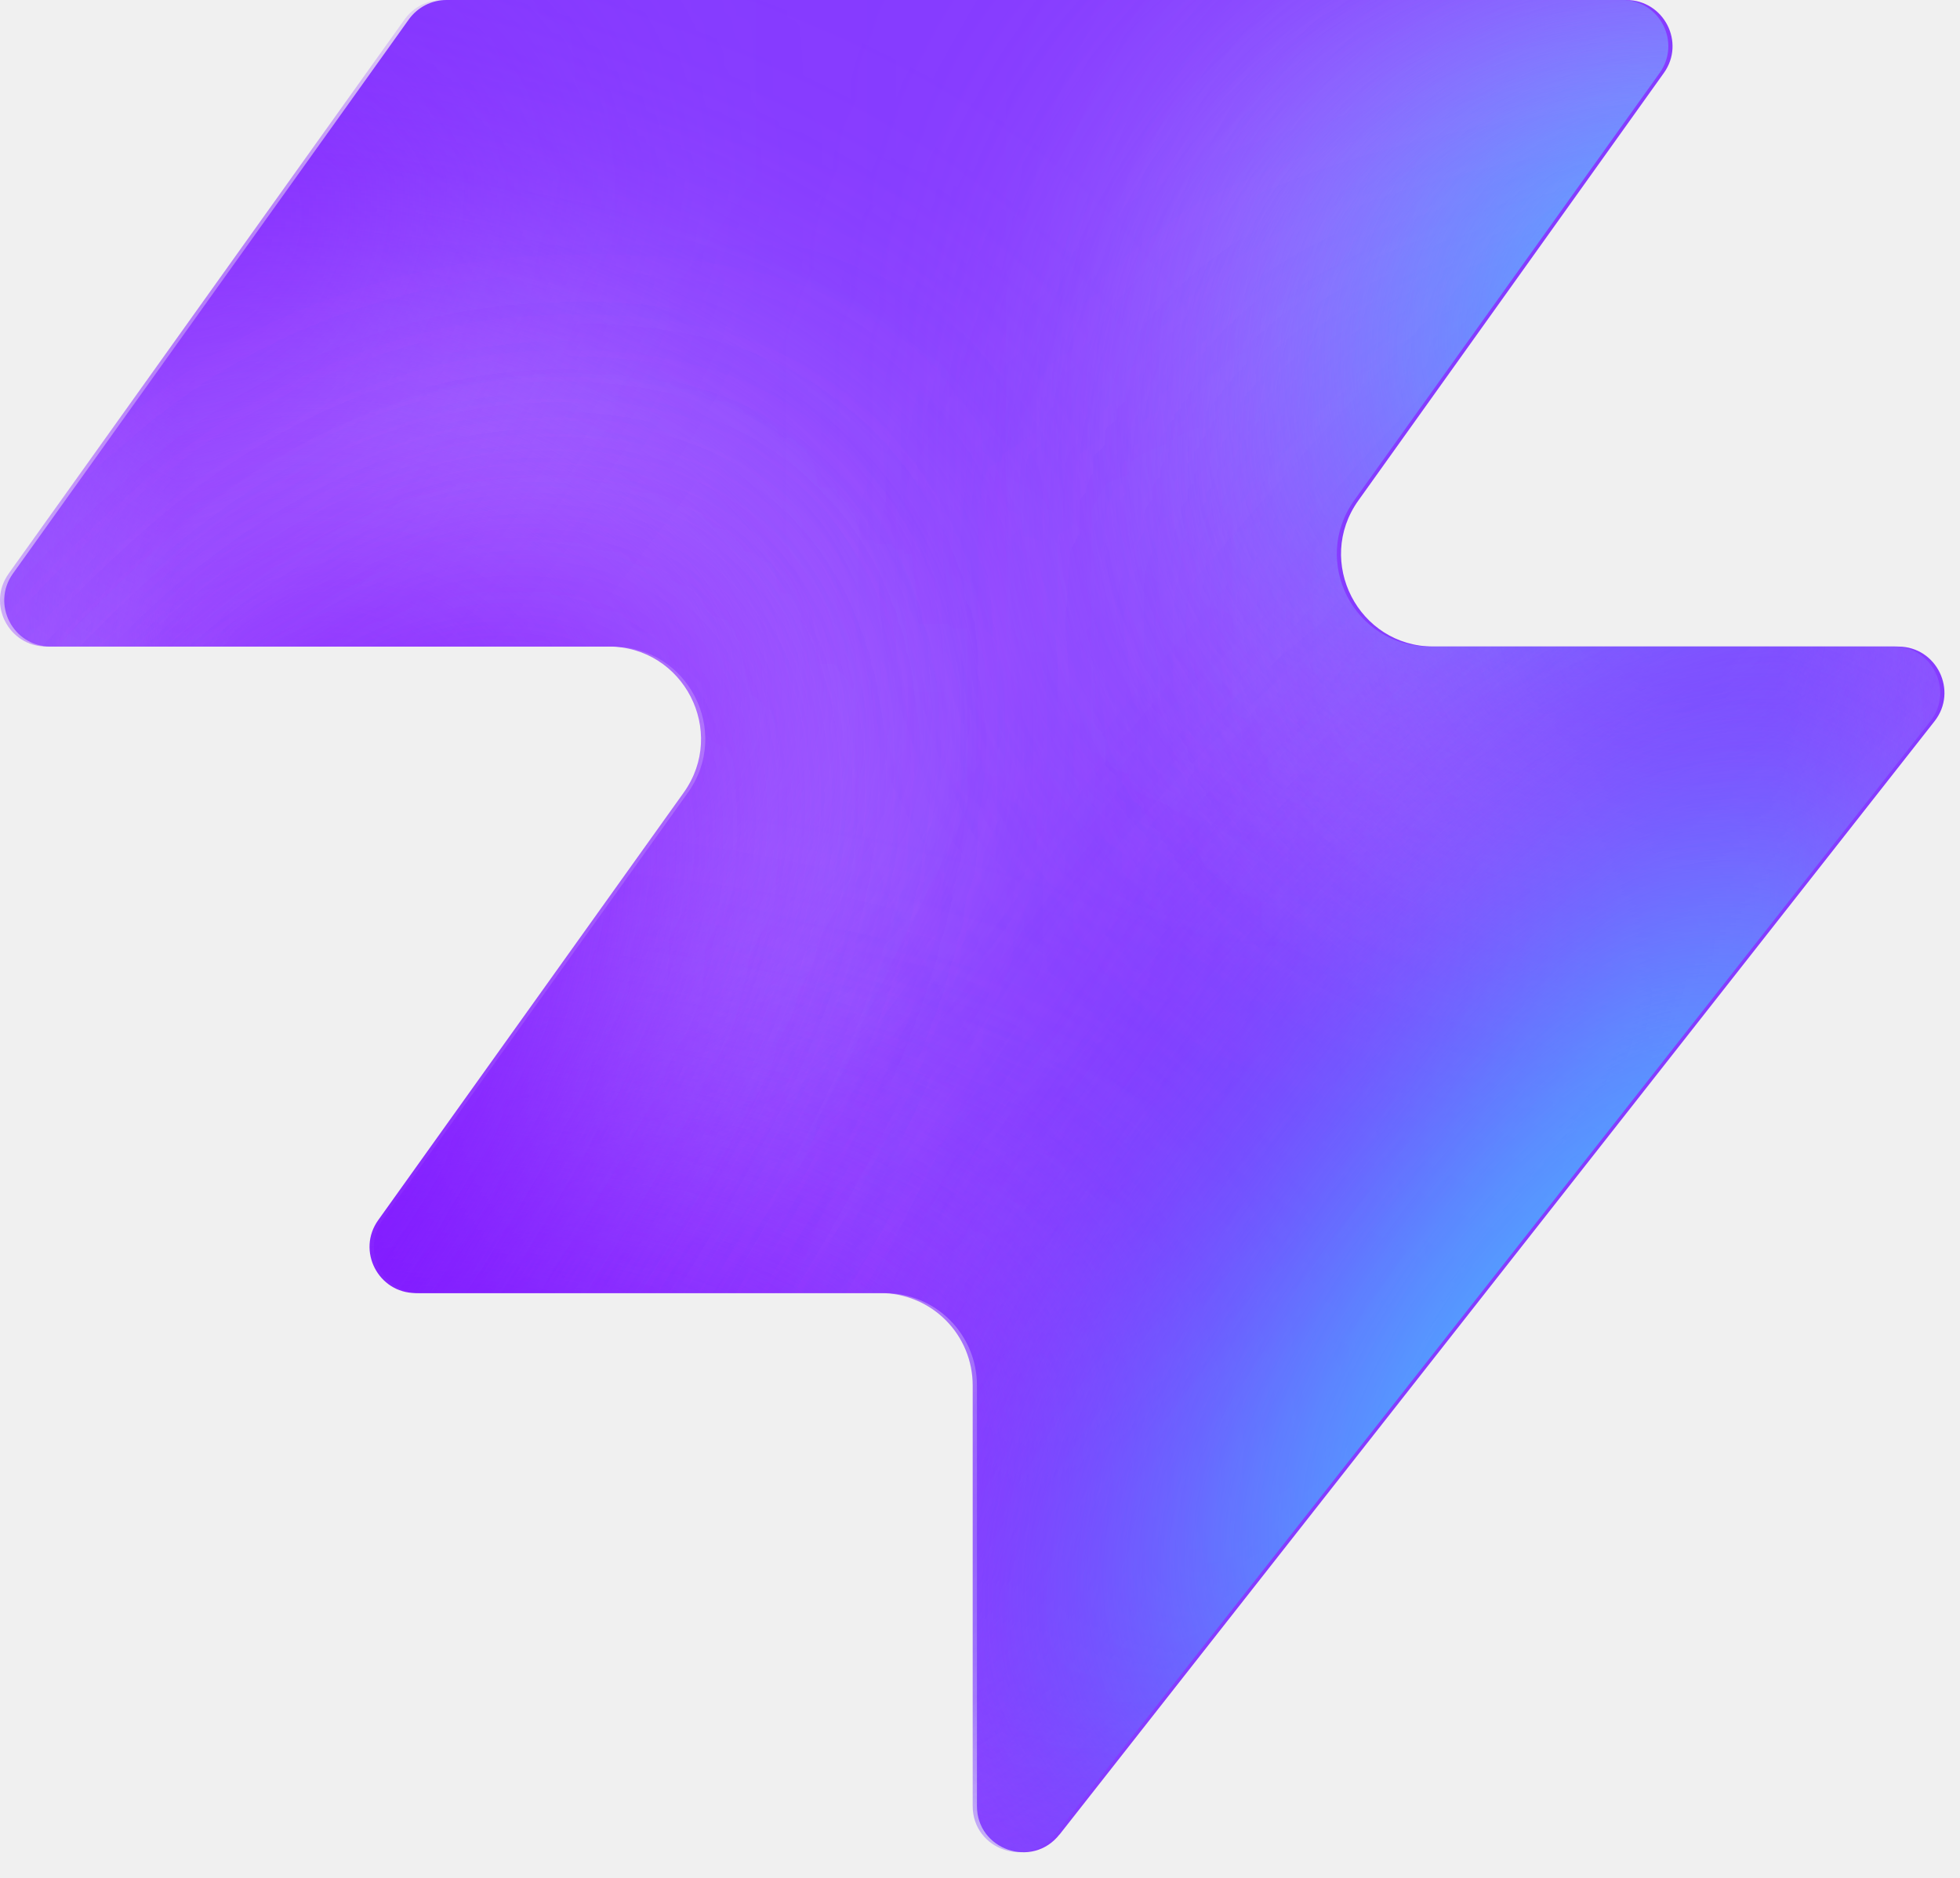
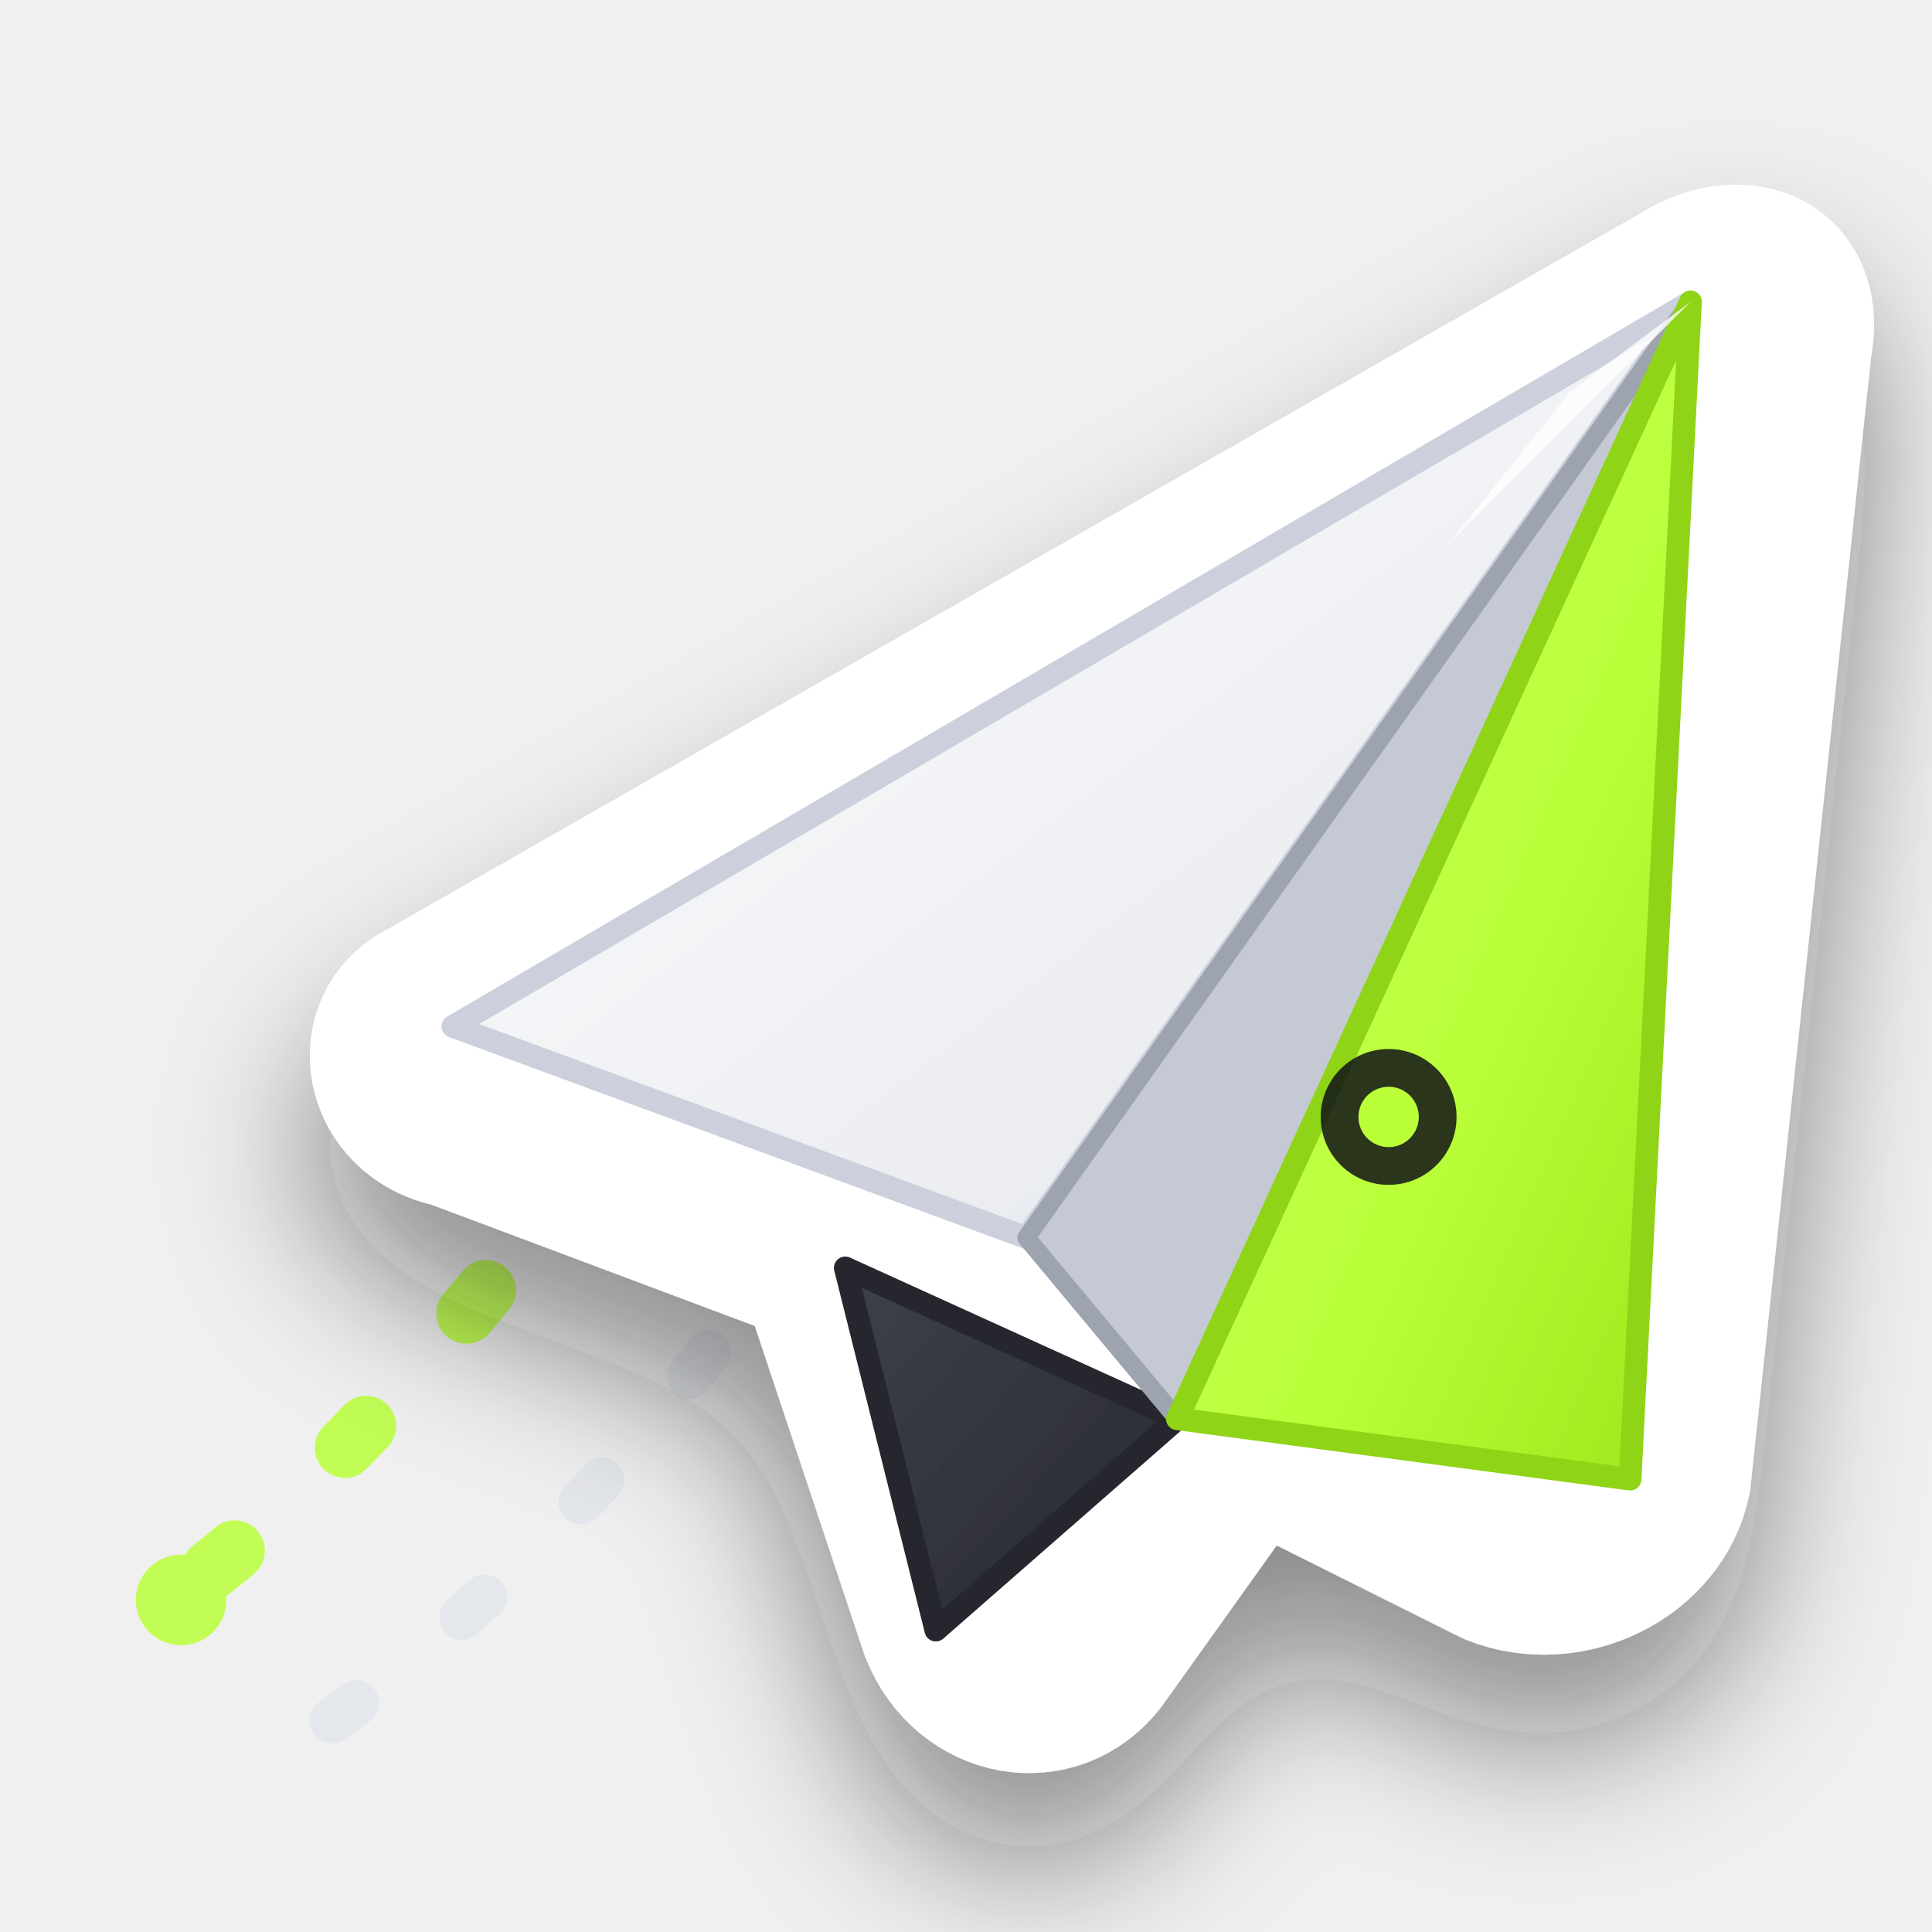
- <svg xmlns="http://www.w3.org/2000/svg" width="48" height="46" fill="none" viewBox="0 0 48 46">
-   <path fill="#863bff" d="M25.946 44.938c-.664.845-2.021.375-2.021-.698V33.937a2.26 2.26 0 0 0-2.262-2.262H10.287c-.92 0-1.456-1.04-.92-1.788l7.48-10.471c1.07-1.497 0-3.578-1.842-3.578H1.237c-.92 0-1.456-1.04-.92-1.788L10.013.474c.214-.297.556-.474.92-.474h28.894c.92 0 1.456 1.04.92 1.788l-7.48 10.471c-1.07 1.498 0 3.579 1.842 3.579h11.377c.943 0 1.473 1.088.89 1.83L25.947 44.94z" style="fill:#863bff;fill:color(display-p3 .525 .23 1);fill-opacity:1" />
-   <mask id="a" width="48" height="46" x="0" y="0" maskUnits="userSpaceOnUse" style="mask-type:alpha">
-     <path fill="#000" d="M25.842 44.938c-.664.844-2.021.375-2.021-.698V33.937a2.26 2.26 0 0 0-2.262-2.262H10.183c-.92 0-1.456-1.04-.92-1.788l7.48-10.471c1.07-1.498 0-3.579-1.842-3.579H1.133c-.92 0-1.456-1.04-.92-1.787L9.91.473c.214-.297.556-.474.92-.474h28.894c.92 0 1.456 1.04.92 1.788l-7.48 10.471c-1.07 1.498 0 3.578 1.842 3.578h11.377c.943 0 1.473 1.088.89 1.832L25.843 44.94z" style="fill:#000;fill-opacity:1" />
-   </mask>
-   <g mask="url(#a)">
-     <g filter="url(#b)">
-       <ellipse cx="5.508" cy="14.704" fill="#ede6ff" rx="5.508" ry="14.704" style="fill:#ede6ff;fill:color(display-p3 .927 .903 1);fill-opacity:1" transform="matrix(.00324 1 1 -.00324 -4.47 31.516)" />
-     </g>
-     <g filter="url(#c)">
-       <ellipse cx="10.399" cy="29.851" fill="#ede6ff" rx="10.399" ry="29.851" style="fill:#ede6ff;fill:color(display-p3 .927 .903 1);fill-opacity:1" transform="matrix(.00324 1 1 -.00324 -39.328 7.883)" />
-     </g>
-     <g filter="url(#d)">
-       <ellipse cx="5.508" cy="30.487" fill="#7e14ff" rx="5.508" ry="30.487" style="fill:#7e14ff;fill:color(display-p3 .492 .077 1);fill-opacity:1" transform="rotate(89.814 -25.913 -14.639)scale(1 -1)" />
-     </g>
-     <g filter="url(#e)">
-       <ellipse cx="5.508" cy="30.599" fill="#7e14ff" rx="5.508" ry="30.599" style="fill:#7e14ff;fill:color(display-p3 .492 .077 1);fill-opacity:1" transform="rotate(89.814 -32.644 -3.334)scale(1 -1)" />
-     </g>
-     <g filter="url(#f)">
-       <ellipse cx="5.508" cy="30.599" fill="#7e14ff" rx="5.508" ry="30.599" style="fill:#7e14ff;fill:color(display-p3 .492 .077 1);fill-opacity:1" transform="matrix(.00324 1 1 -.00324 -34.34 30.47)" />
-     </g>
-     <g filter="url(#g)">
-       <ellipse cx="14.072" cy="22.078" fill="#ede6ff" rx="14.072" ry="22.078" style="fill:#ede6ff;fill:color(display-p3 .927 .903 1);fill-opacity:1" transform="rotate(93.35 24.506 48.493)scale(-1 1)" />
-     </g>
-     <g filter="url(#h)">
-       <ellipse cx="3.47" cy="21.501" fill="#7e14ff" rx="3.47" ry="21.501" style="fill:#7e14ff;fill:color(display-p3 .492 .077 1);fill-opacity:1" transform="rotate(89.009 28.708 47.59)scale(-1 1)" />
-     </g>
-     <g filter="url(#i)">
-       <ellipse cx="3.47" cy="21.501" fill="#7e14ff" rx="3.47" ry="21.501" style="fill:#7e14ff;fill:color(display-p3 .492 .077 1);fill-opacity:1" transform="rotate(89.009 28.708 47.59)scale(-1 1)" />
-     </g>
-     <g filter="url(#j)">
-       <ellipse cx=".387" cy="8.972" fill="#7e14ff" rx="4.407" ry="29.108" style="fill:#7e14ff;fill:color(display-p3 .492 .077 1);fill-opacity:1" transform="rotate(39.51 .387 8.972)" />
-     </g>
-     <g filter="url(#k)">
-       <ellipse cx="47.523" cy="-6.092" fill="#7e14ff" rx="4.407" ry="29.108" style="fill:#7e14ff;fill:color(display-p3 .492 .077 1);fill-opacity:1" transform="rotate(37.892 47.523 -6.092)" />
-     </g>
-     <g filter="url(#l)">
-       <ellipse cx="41.412" cy="6.333" fill="#47bfff" rx="5.971" ry="9.665" style="fill:#47bfff;fill:color(display-p3 .28 .748 1);fill-opacity:1" transform="rotate(37.892 41.412 6.333)" />
-     </g>
-     <g filter="url(#m)">
-       <ellipse cx="-1.879" cy="38.332" fill="#7e14ff" rx="4.407" ry="29.108" style="fill:#7e14ff;fill:color(display-p3 .492 .077 1);fill-opacity:1" transform="rotate(37.892 -1.88 38.332)" />
-     </g>
-     <g filter="url(#n)">
-       <ellipse cx="-1.879" cy="38.332" fill="#7e14ff" rx="4.407" ry="29.108" style="fill:#7e14ff;fill:color(display-p3 .492 .077 1);fill-opacity:1" transform="rotate(37.892 -1.88 38.332)" />
-     </g>
-     <g filter="url(#o)">
-       <ellipse cx="35.651" cy="29.907" fill="#7e14ff" rx="4.407" ry="29.108" style="fill:#7e14ff;fill:color(display-p3 .492 .077 1);fill-opacity:1" transform="rotate(37.892 35.651 29.907)" />
-     </g>
-     <g filter="url(#p)">
-       <ellipse cx="38.418" cy="32.4" fill="#47bfff" rx="5.971" ry="15.297" style="fill:#47bfff;fill:color(display-p3 .28 .748 1);fill-opacity:1" transform="rotate(37.892 38.418 32.4)" />
-     </g>
+ <svg xmlns="http://www.w3.org/2000/svg" viewBox="0 0 128 128" width="100%" height="100%">
+   <defs>
+     <filter id="stickerShadow" x="-20%" y="-20%" width="150%" height="150%">
+       <feDropShadow dx="0" dy="6" stdDeviation="5" flood-color="#14161a" flood-opacity="0.45" />
+     </filter>
+     <filter id="limeGlow" x="-30%" y="-30%" width="160%" height="160%">
+       <feGaussianBlur stdDeviation="3" result="blur" />
+       <feComposite in="SourceGraphic" in2="blur" operator="over" />
+     </filter>
+     <linearGradient id="limeWing" x1="0%" y1="0%" x2="100%" y2="100%">
+       <stop offset="0%" stop-color="#D8FF70" />
+       <stop offset="60%" stop-color="#BAFF39" />
+       <stop offset="100%" stop-color="#9DE51A" />
+     </linearGradient>
+     <linearGradient id="whiteWing" x1="0%" y1="0%" x2="100%" y2="100%">
+       <stop offset="0%" stop-color="#FFFFFF" />
+       <stop offset="100%" stop-color="#E2E5EB" />
+     </linearGradient>
+     <linearGradient id="foldShade" x1="0%" y1="0%" x2="100%" y2="100%">
+       <stop offset="0%" stop-color="#3D414A" />
+       <stop offset="100%" stop-color="#26282E" />
+     </linearGradient>
+   </defs>
+   <g opacity="0.85">
+     <path d="M14 104 C24 96, 34 84, 44 70" fill="none" stroke="#BAFF39" stroke-width="4" stroke-linecap="round" stroke-dasharray="2 10" />
+     <path d="M22 114 C36 104, 48 90, 56 76" fill="none" stroke="#E2E5EB" stroke-width="3" stroke-linecap="round" stroke-dasharray="2 9" />
+     <circle cx="12" cy="106" r="3" fill="#BAFF39" />
  </g>
-   <defs>
-     <filter id="b" width="60.045" height="41.654" x="-19.77" y="16.149" color-interpolation-filters="sRGB" filterUnits="userSpaceOnUse">
-       <feFlood flood-opacity="0" result="BackgroundImageFix" />
-       <feBlend in="SourceGraphic" in2="BackgroundImageFix" result="shape" />
-       <feGaussianBlur result="effect1_foregroundBlur_2002_17158" stdDeviation="7.659" />
-     </filter>
-     <filter id="c" width="90.34" height="51.437" x="-54.613" y="-7.533" color-interpolation-filters="sRGB" filterUnits="userSpaceOnUse">
-       <feFlood flood-opacity="0" result="BackgroundImageFix" />
-       <feBlend in="SourceGraphic" in2="BackgroundImageFix" result="shape" />
-       <feGaussianBlur result="effect1_foregroundBlur_2002_17158" stdDeviation="7.659" />
-     </filter>
-     <filter id="d" width="79.355" height="29.4" x="-49.64" y="2.03" color-interpolation-filters="sRGB" filterUnits="userSpaceOnUse">
-       <feFlood flood-opacity="0" result="BackgroundImageFix" />
-       <feBlend in="SourceGraphic" in2="BackgroundImageFix" result="shape" />
-       <feGaussianBlur result="effect1_foregroundBlur_2002_17158" stdDeviation="4.596" />
-     </filter>
-     <filter id="e" width="79.579" height="29.4" x="-45.045" y="20.029" color-interpolation-filters="sRGB" filterUnits="userSpaceOnUse">
-       <feFlood flood-opacity="0" result="BackgroundImageFix" />
-       <feBlend in="SourceGraphic" in2="BackgroundImageFix" result="shape" />
-       <feGaussianBlur result="effect1_foregroundBlur_2002_17158" stdDeviation="4.596" />
-     </filter>
-     <filter id="f" width="79.579" height="29.4" x="-43.513" y="21.178" color-interpolation-filters="sRGB" filterUnits="userSpaceOnUse">
-       <feFlood flood-opacity="0" result="BackgroundImageFix" />
-       <feBlend in="SourceGraphic" in2="BackgroundImageFix" result="shape" />
-       <feGaussianBlur result="effect1_foregroundBlur_2002_17158" stdDeviation="4.596" />
-     </filter>
-     <filter id="g" width="74.749" height="58.852" x="15.756" y="-17.901" color-interpolation-filters="sRGB" filterUnits="userSpaceOnUse">
-       <feFlood flood-opacity="0" result="BackgroundImageFix" />
-       <feBlend in="SourceGraphic" in2="BackgroundImageFix" result="shape" />
-       <feGaussianBlur result="effect1_foregroundBlur_2002_17158" stdDeviation="7.659" />
-     </filter>
-     <filter id="h" width="61.377" height="25.362" x="23.548" y="2.284" color-interpolation-filters="sRGB" filterUnits="userSpaceOnUse">
-       <feFlood flood-opacity="0" result="BackgroundImageFix" />
-       <feBlend in="SourceGraphic" in2="BackgroundImageFix" result="shape" />
-       <feGaussianBlur result="effect1_foregroundBlur_2002_17158" stdDeviation="4.596" />
-     </filter>
-     <filter id="i" width="61.377" height="25.362" x="23.548" y="2.284" color-interpolation-filters="sRGB" filterUnits="userSpaceOnUse">
-       <feFlood flood-opacity="0" result="BackgroundImageFix" />
-       <feBlend in="SourceGraphic" in2="BackgroundImageFix" result="shape" />
-       <feGaussianBlur result="effect1_foregroundBlur_2002_17158" stdDeviation="4.596" />
-     </filter>
-     <filter id="j" width="56.045" height="63.649" x="-27.636" y="-22.853" color-interpolation-filters="sRGB" filterUnits="userSpaceOnUse">
-       <feFlood flood-opacity="0" result="BackgroundImageFix" />
-       <feBlend in="SourceGraphic" in2="BackgroundImageFix" result="shape" />
-       <feGaussianBlur result="effect1_foregroundBlur_2002_17158" stdDeviation="4.596" />
-     </filter>
-     <filter id="k" width="54.814" height="64.646" x="20.116" y="-38.415" color-interpolation-filters="sRGB" filterUnits="userSpaceOnUse">
-       <feFlood flood-opacity="0" result="BackgroundImageFix" />
-       <feBlend in="SourceGraphic" in2="BackgroundImageFix" result="shape" />
-       <feGaussianBlur result="effect1_foregroundBlur_2002_17158" stdDeviation="4.596" />
-     </filter>
-     <filter id="l" width="33.541" height="35.313" x="24.641" y="-11.323" color-interpolation-filters="sRGB" filterUnits="userSpaceOnUse">
-       <feFlood flood-opacity="0" result="BackgroundImageFix" />
-       <feBlend in="SourceGraphic" in2="BackgroundImageFix" result="shape" />
-       <feGaussianBlur result="effect1_foregroundBlur_2002_17158" stdDeviation="4.596" />
-     </filter>
-     <filter id="m" width="54.814" height="64.646" x="-29.286" y="6.009" color-interpolation-filters="sRGB" filterUnits="userSpaceOnUse">
-       <feFlood flood-opacity="0" result="BackgroundImageFix" />
-       <feBlend in="SourceGraphic" in2="BackgroundImageFix" result="shape" />
-       <feGaussianBlur result="effect1_foregroundBlur_2002_17158" stdDeviation="4.596" />
-     </filter>
-     <filter id="n" width="54.814" height="64.646" x="-29.286" y="6.009" color-interpolation-filters="sRGB" filterUnits="userSpaceOnUse">
-       <feFlood flood-opacity="0" result="BackgroundImageFix" />
-       <feBlend in="SourceGraphic" in2="BackgroundImageFix" result="shape" />
-       <feGaussianBlur result="effect1_foregroundBlur_2002_17158" stdDeviation="4.596" />
-     </filter>
-     <filter id="o" width="54.814" height="64.646" x="8.244" y="-2.416" color-interpolation-filters="sRGB" filterUnits="userSpaceOnUse">
-       <feFlood flood-opacity="0" result="BackgroundImageFix" />
-       <feBlend in="SourceGraphic" in2="BackgroundImageFix" result="shape" />
-       <feGaussianBlur result="effect1_foregroundBlur_2002_17158" stdDeviation="4.596" />
-     </filter>
-     <filter id="p" width="39.409" height="43.623" x="18.713" y="10.588" color-interpolation-filters="sRGB" filterUnits="userSpaceOnUse">
-       <feFlood flood-opacity="0" result="BackgroundImageFix" />
-       <feBlend in="SourceGraphic" in2="BackgroundImageFix" result="shape" />
-       <feGaussianBlur result="effect1_foregroundBlur_2002_17158" stdDeviation="4.596" />
-     </filter>
-   </defs>
+   <g filter="url(#stickerShadow)">
+     <path d="M112 18               L28 66               C24 68 25 74 30 75               L54 84               L62 108               C64 113 70 114 73 110               L83 96               L99 104               C104 106 110 103 111 98               L119 23               C120 18 116 16 112 18 Z" fill="#FFFFFF" stroke="#FFFFFF" stroke-width="10" stroke-linejoin="round" stroke-linecap="round" />
+     <polygon points="56,84 62,108 78,94" fill="url(#foldShade)" stroke="#26282E" stroke-width="1.5" stroke-linejoin="round" />
+     <polygon points="112,20 30,68 68,82" fill="url(#whiteWing)" stroke="#CBD0DC" stroke-width="1.5" stroke-linejoin="round" />
+     <polygon points="112,20 68,82 78,94" fill="#C5C9D4" stroke="#9EA3B0" stroke-width="1.2" stroke-linejoin="round" />
+     <polygon points="112,20 78,94 108,98" fill="url(#limeWing)" stroke="#8FD415" stroke-width="1.5" stroke-linejoin="round" />
+     <polygon points="112,20 96,36 104,26" fill="#FFFFFF" opacity="0.8" />
+     <circle cx="92" cy="74" r="4.5" fill="#111215" opacity="0.85" />
+     <circle cx="92" cy="74" r="2" fill="#BAFF39" />
+   </g>
</svg>
